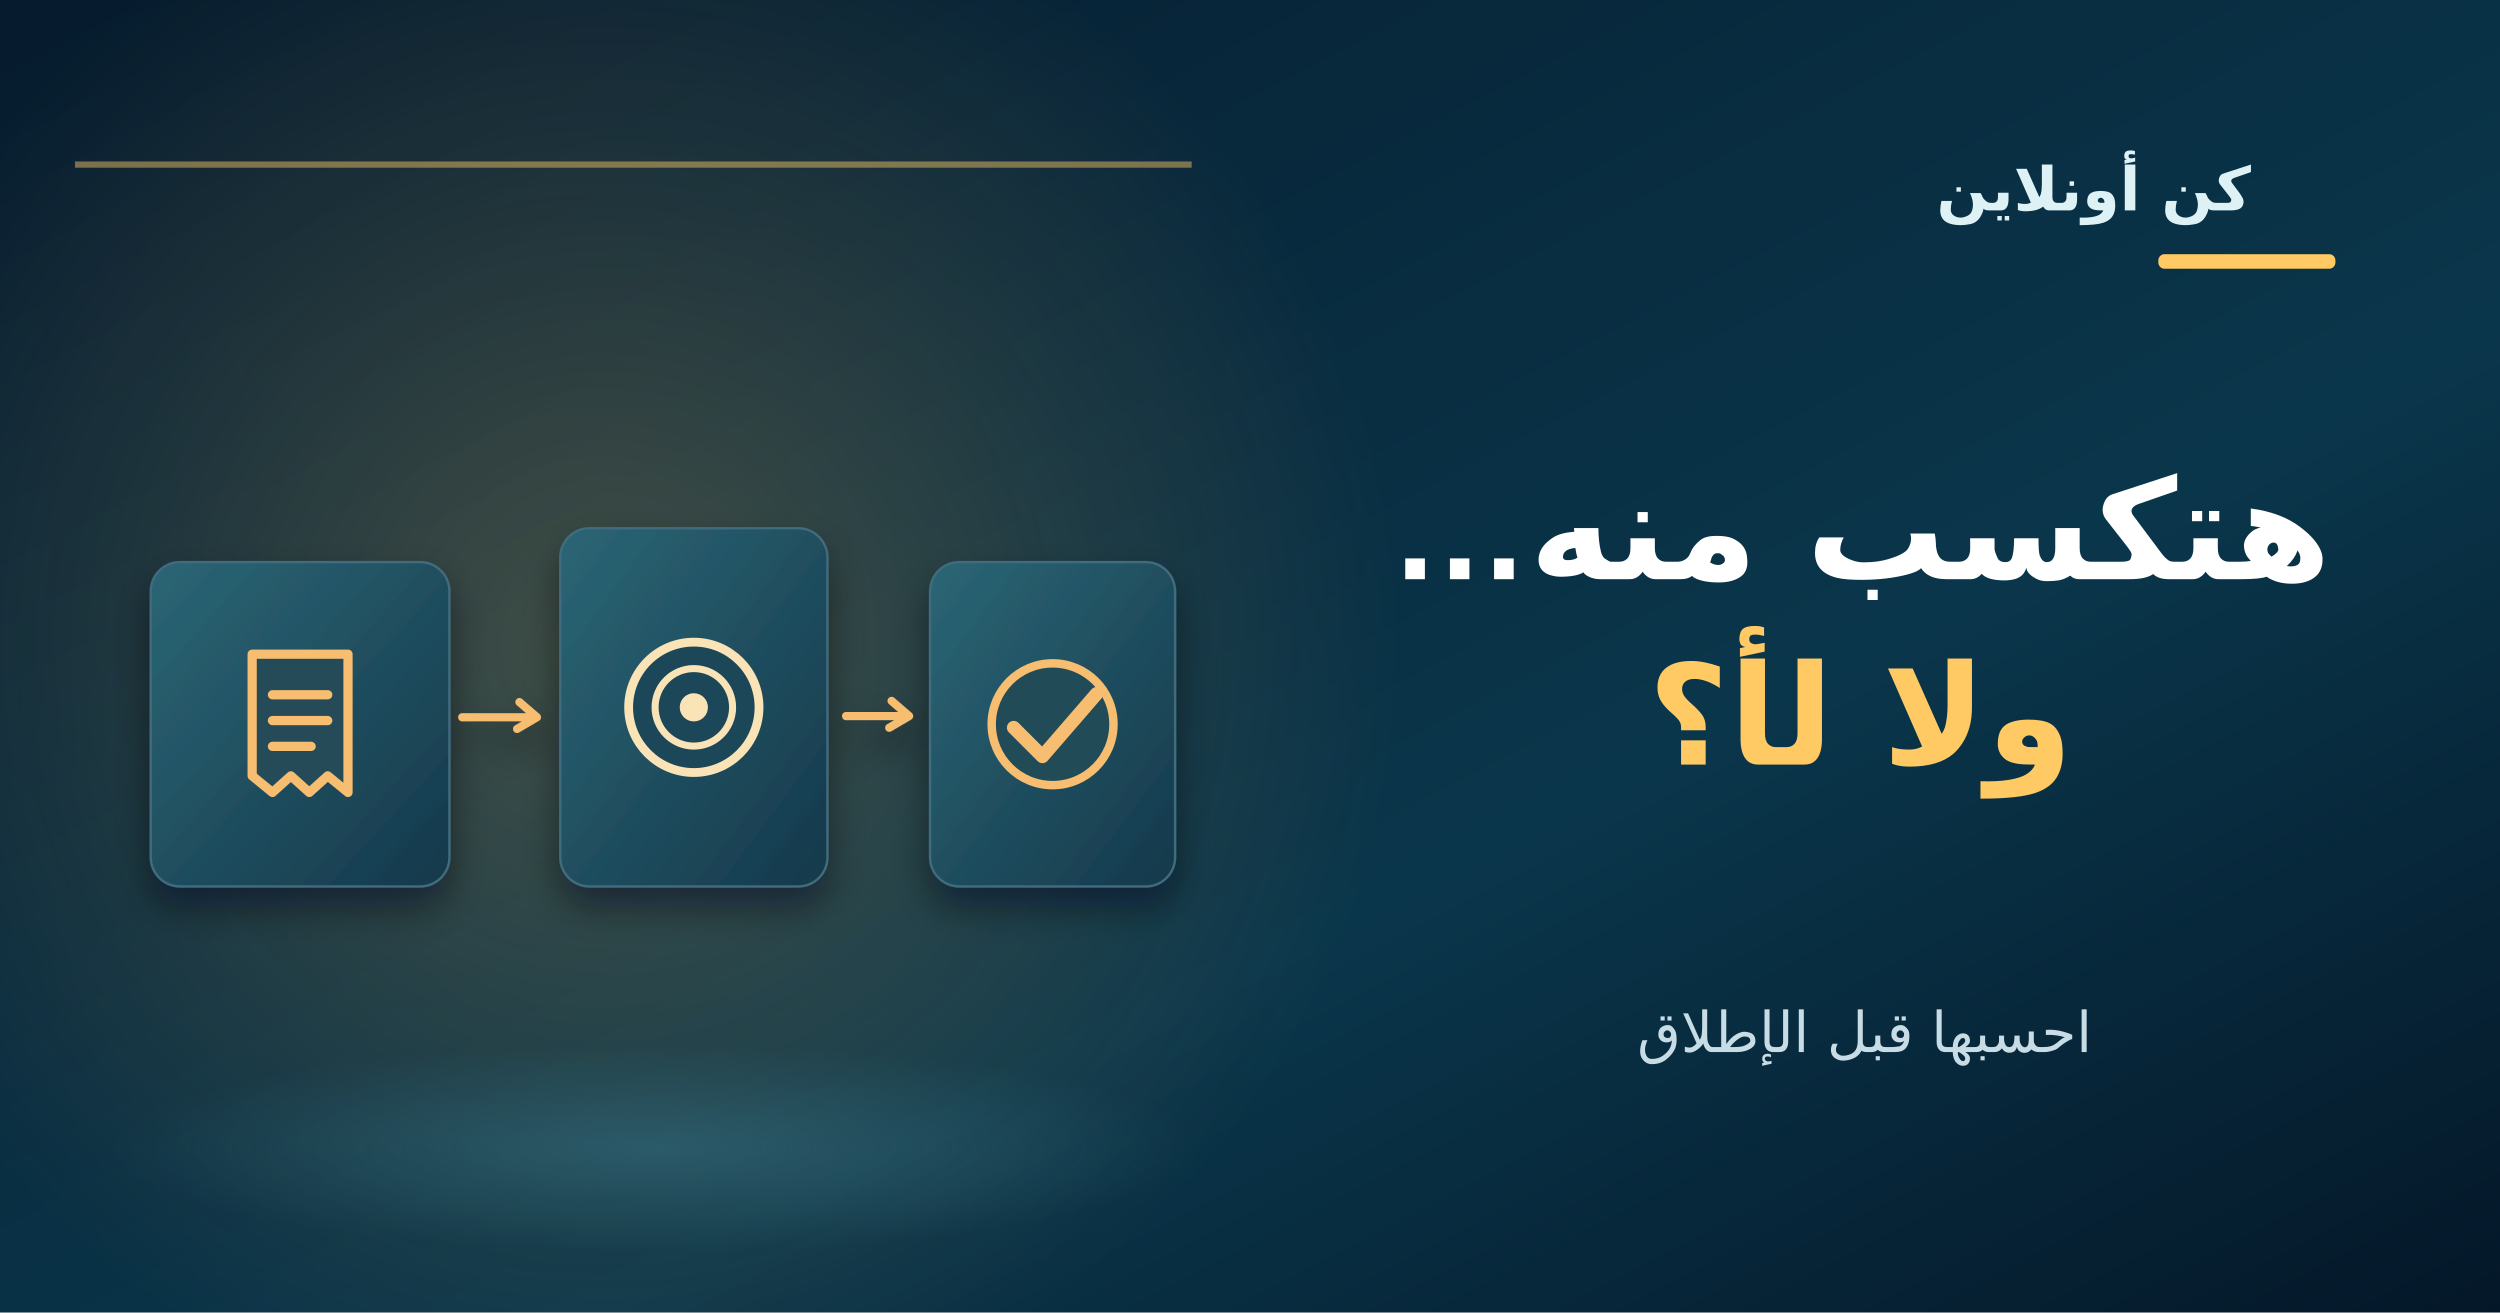
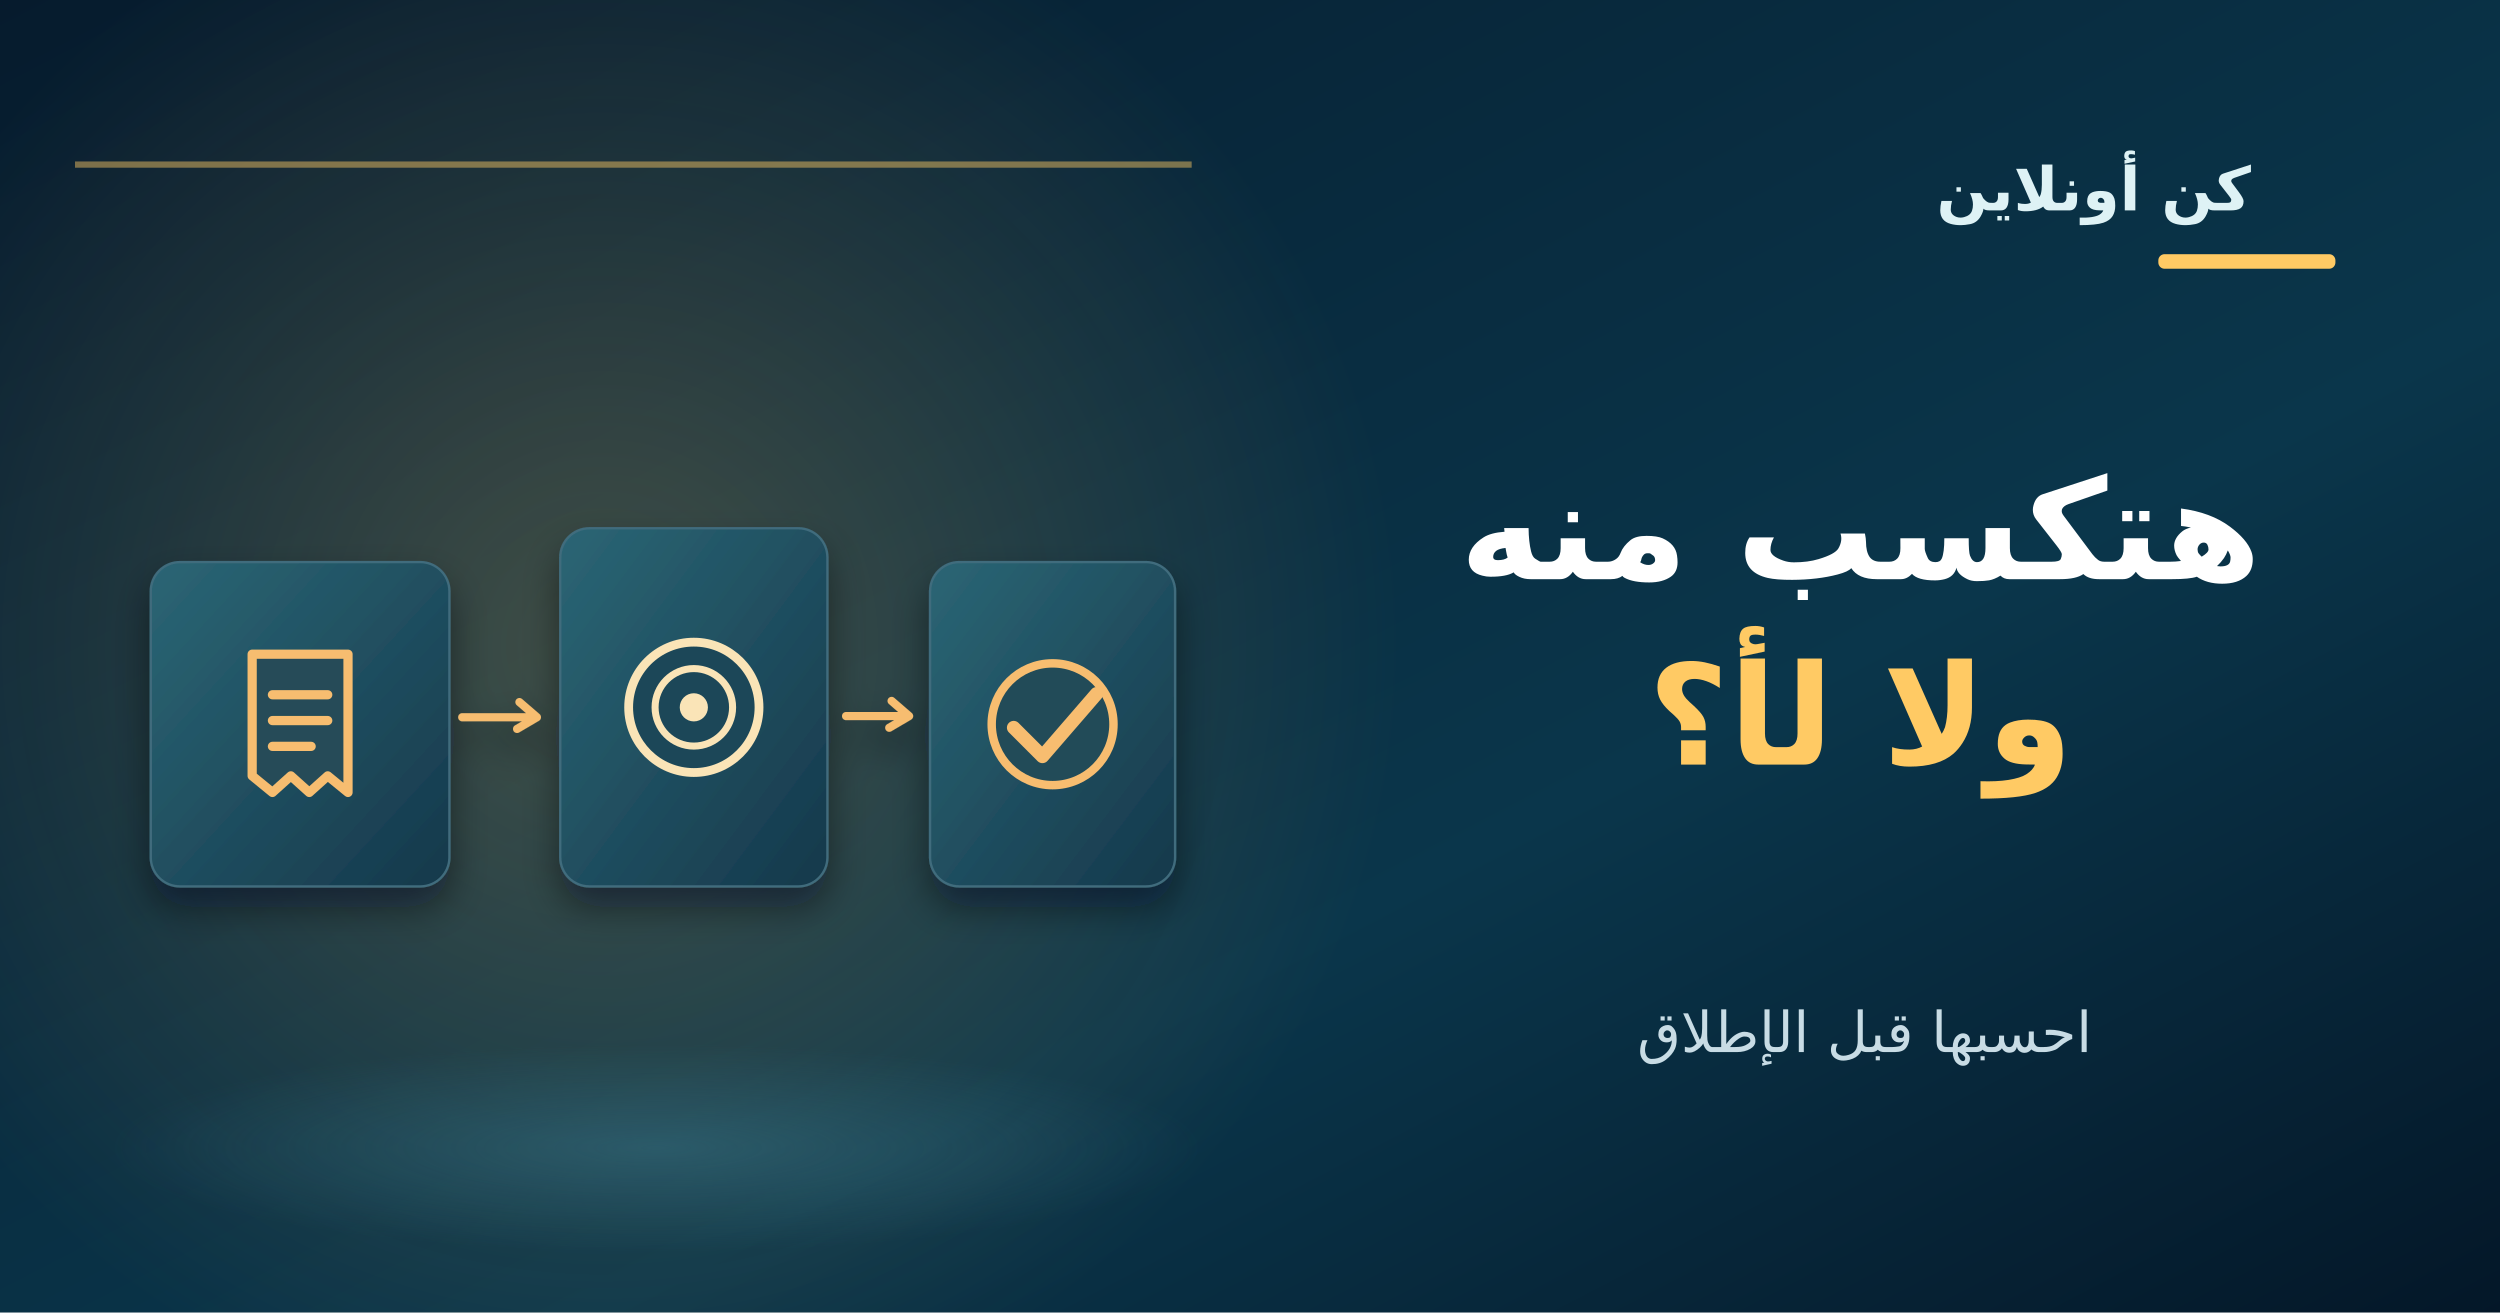
<svg xmlns="http://www.w3.org/2000/svg" width="1200" height="630" viewBox="0 0 1200 630" role="img" aria-labelledby="title desc">
  <defs>
    <linearGradient id="bg" x1="0" y1="0" x2="1" y2="1">
      <stop stop-color="#061b2d" />
      <stop offset=".62" stop-color="#0a364b" />
      <stop offset="1" stop-color="#041728" />
    </linearGradient>
    <radialGradient id="glow">
      <stop stop-color="#ffca64" stop-opacity=".23" />
      <stop offset="1" stop-color="#ffca64" stop-opacity="0" />
    </radialGradient>
    <linearGradient id="glass" x1="0" y1="0" x2="1" y2="1">
      <stop stop-color="#2b6675" />
      <stop offset="1" stop-color="#15384b" />
    </linearGradient>
    <filter id="drop" x="-30%" y="-30%" width="170%" height="170%">
      <feDropShadow dx="0" dy="17" stdDeviation="16" flood-color="#010e19" flood-opacity=".45" />
    </filter>
    <clipPath id="artStage">
      <rect x="15" y="105" width="614" height="440" rx="12" />
    </clipPath>
    <radialGradient id="floor">
      <stop stop-color="#3a798d" stop-opacity=".45" />
      <stop offset="1" stop-color="#3a798d" stop-opacity="0" />
    </radialGradient>
  </defs>
  <rect width="1200" height="630" fill="url(#bg)" />
  <circle cx="290" cy="310" r="381" fill="url(#glow)" />
  <ellipse cx="315" cy="551" rx="260" ry="50" fill="url(#floor)" />
  <path d="M36 79H572" stroke="#ffca64" stroke-width="3" opacity=".46" />
  <g clip-path="url(#artStage)">
    <g id="topic-art" filter="url(#drop)" transform="translate(-15 155) scale(.56)">
      <rect x="156" y="205" width="256" height="278" rx="25" fill="url(#glass)" stroke="#416c7d" stroke-width="2" />
      <g transform="translate(205 265) scale(1.58)">
        <path d="M24 12H76V87L65 78L55 87L45 78L35 87L24 78Z" fill="#254c58" stroke="#f7bd70" stroke-width="5" stroke-linecap="round" stroke-linejoin="round" />
        <path d="M35 34H65M35 48H65M35 62H56" fill="none" stroke="#f7bd70" stroke-width="5" stroke-linecap="round" stroke-linejoin="round" />
      </g>
      <path d="M423 338L487 338M472 325L487 338L470 348" fill="none" stroke="#f7bd70" stroke-width="7" stroke-linecap="round" stroke-linejoin="round" />
      <rect x="507" y="176" width="229" height="307" rx="25" fill="url(#glass)" stroke="#416c7d" stroke-width="2" />
      <g transform="translate(546 254) scale(1.51)">
        <circle cx="50" cy="50" r="37" fill="#1a4758" stroke="#fae4b7" stroke-width="5" />
        <circle cx="50" cy="50" r="22" fill="none" stroke="#fae4b7" stroke-width="4" />
        <circle cx="50" cy="50" r="8" fill="#fae4b7" stroke="none" stroke-width="0" />
      </g>
      <path d="M752 337L806 337M791 324L806 337L789 347" fill="none" stroke="#f7bd70" stroke-width="7" stroke-linecap="round" stroke-linejoin="round" />
      <rect x="824" y="205" width="210" height="278" rx="25" fill="url(#glass)" stroke="#416c7d" stroke-width="2" />
      <g transform="translate(856.5 271.5) scale(1.45)">
        <circle cx="50" cy="50" r="36" fill="#214b58" stroke="#f7bd70" stroke-width="5" />
        <path d="M27 52L44 69L76 32" fill="none" stroke="#f7bd70" stroke-width="8" stroke-linecap="round" stroke-linejoin="round" />
      </g>
    </g>
  </g>
  <text x="1005" y="101" direction="rtl" text-anchor="middle" font-family="Cairo,Tajawal,Segoe UI,Arial,sans-serif" font-size="29" font-weight="700" fill="#def2f5">كن أونلاين</text>
  <rect x="1036" y="122" width="85" height="7" rx="3" fill="#ffca64" />
  <g id="hook">
-     <text x="893" y="278" direction="rtl" unicode-bidi="plaintext" text-anchor="middle" font-family="Cairo,Tajawal,Segoe UI,Arial,sans-serif" font-size="67" font-weight="900" fill="#ffffff">هتكسب منه…</text>
+     <text x="893" y="278" direction="rtl" unicode-bidi="plaintext" text-anchor="middle" font-family="Cairo,Tajawal,Segoe UI,Arial,sans-serif" font-size="67" font-weight="900" fill="#ffffff">هتكسب منه</text>
    <text x="893" y="367" direction="rtl" unicode-bidi="plaintext" text-anchor="middle" font-family="Cairo,Tajawal,Segoe UI,Arial,sans-serif" font-size="67" font-weight="900" fill="#ffca64">ولا لأ؟</text>
  </g>
  <text x="895" y="505" direction="rtl" text-anchor="middle" font-family="Cairo,Tajawal,Segoe UI,Arial,sans-serif" font-size="27" fill="#c8dce5">احسبها قبل الإطلاق</text>
</svg>
